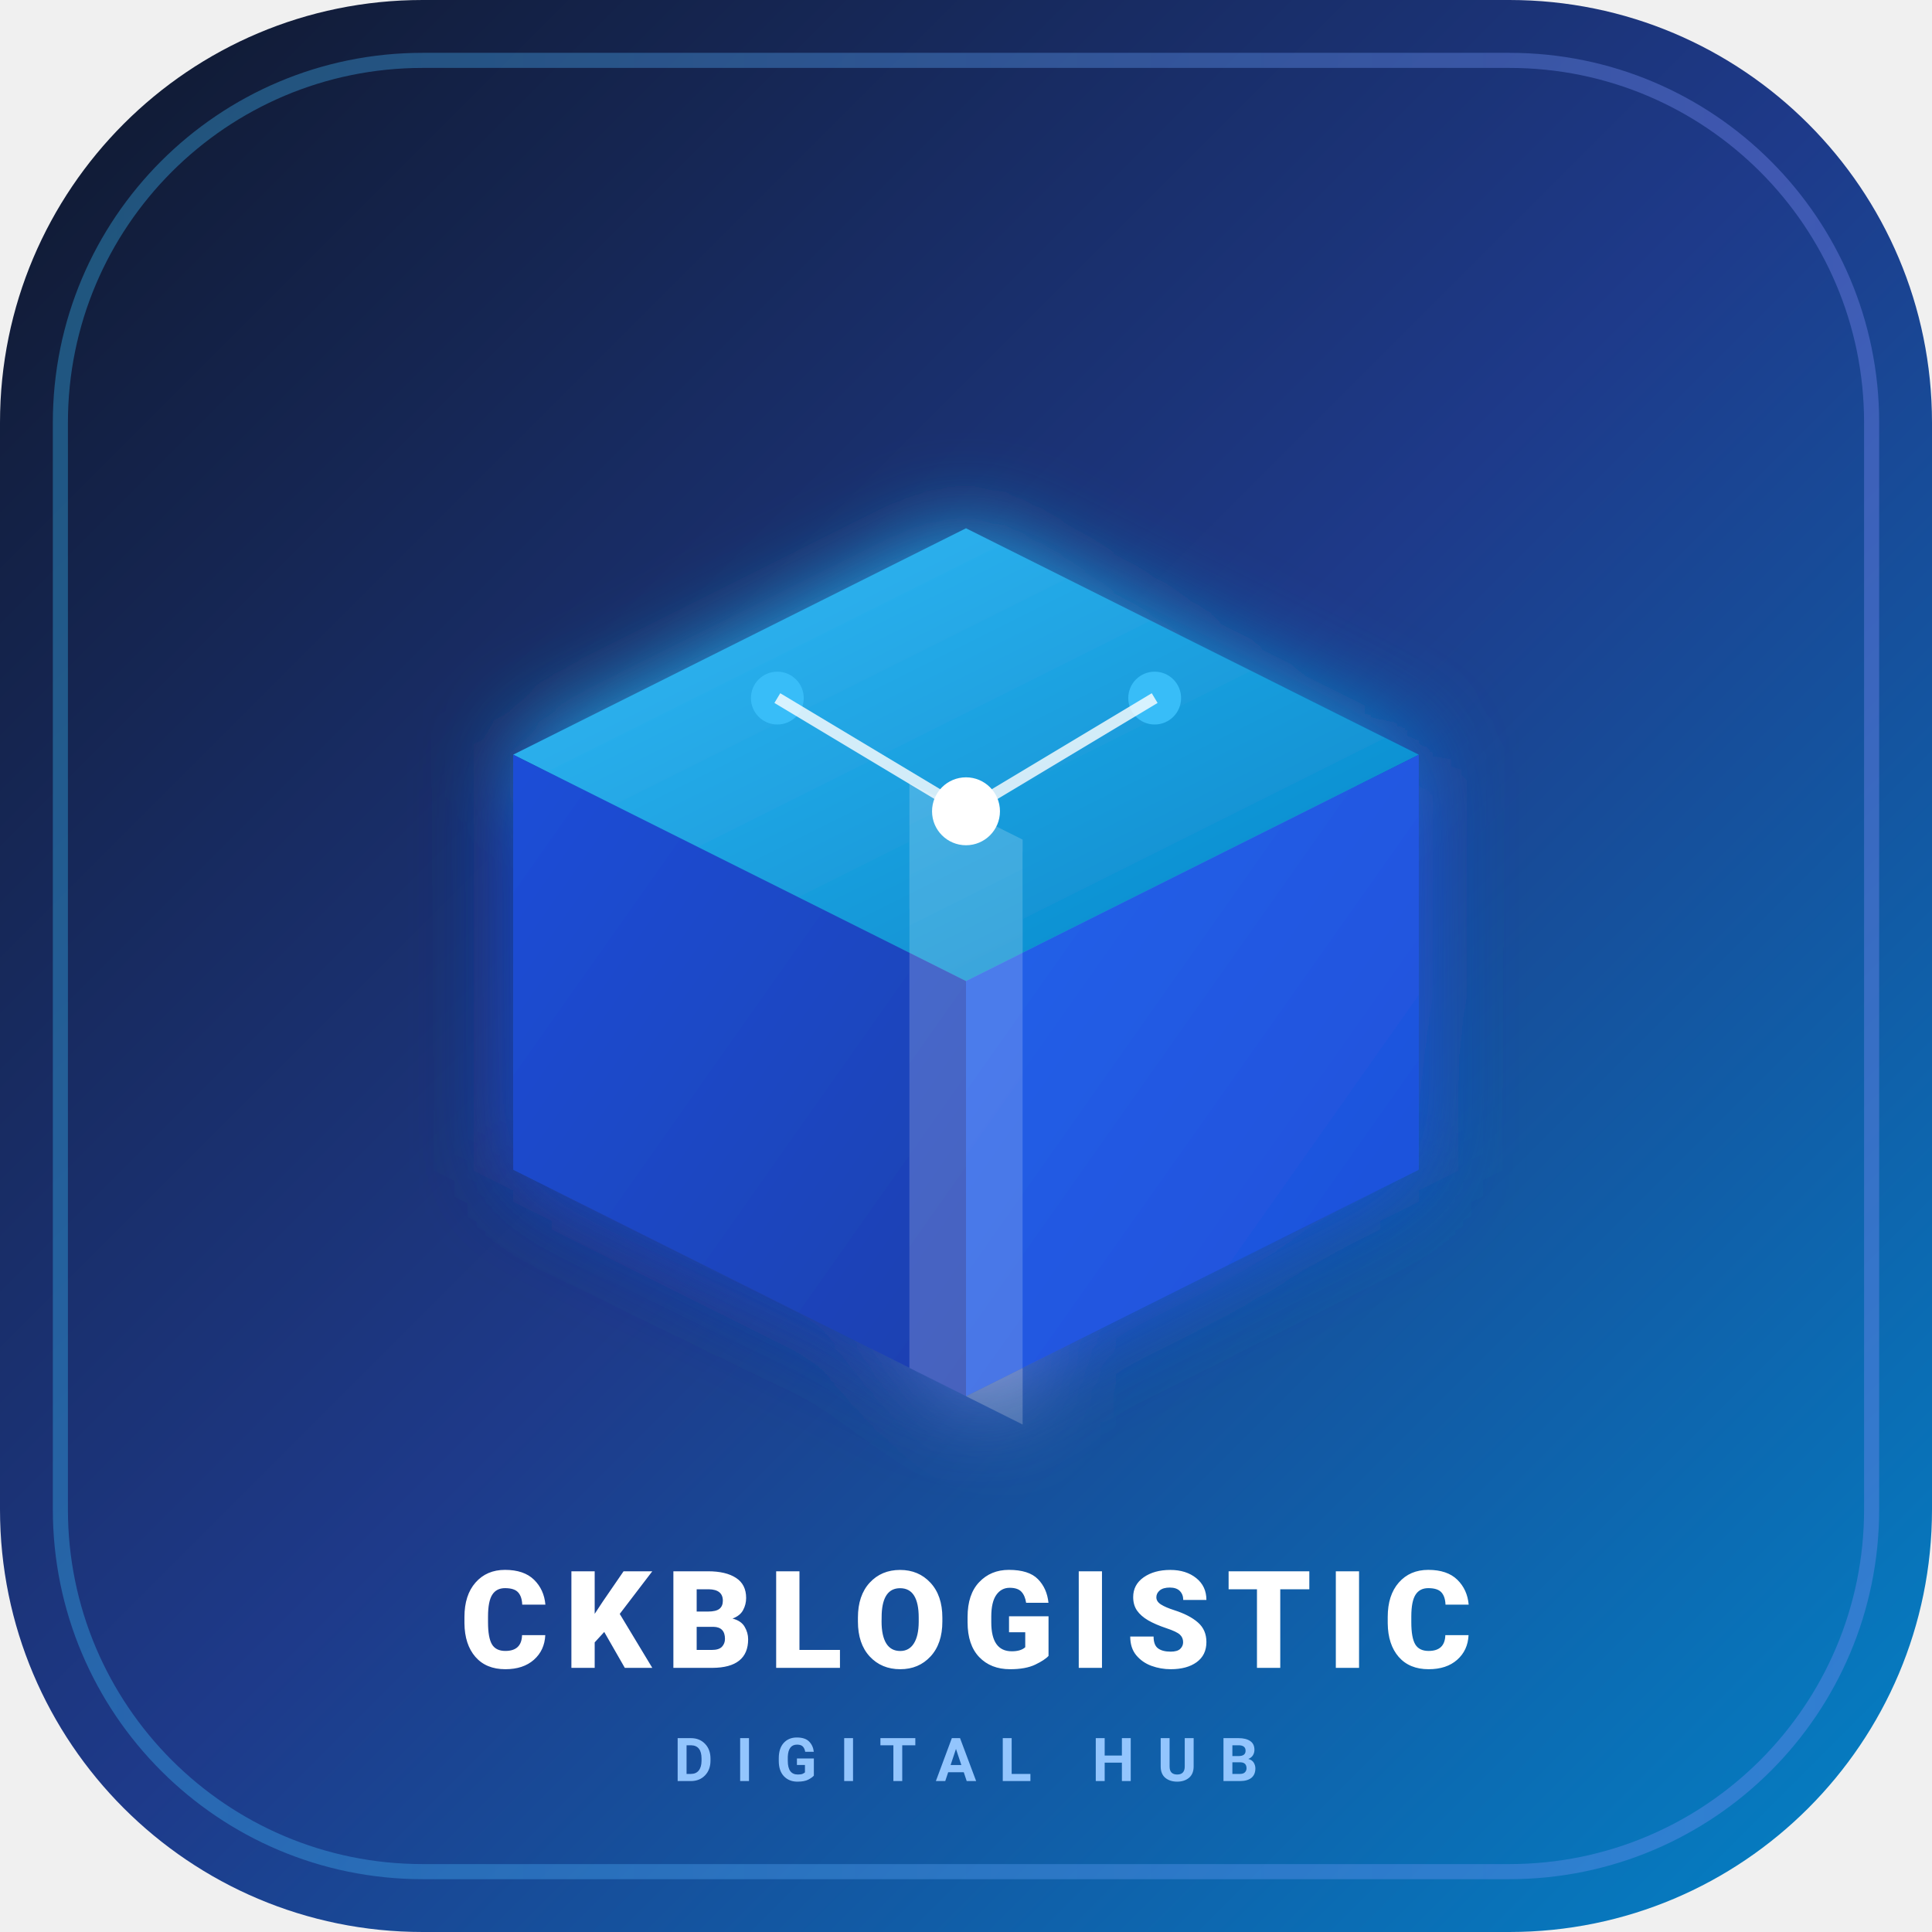
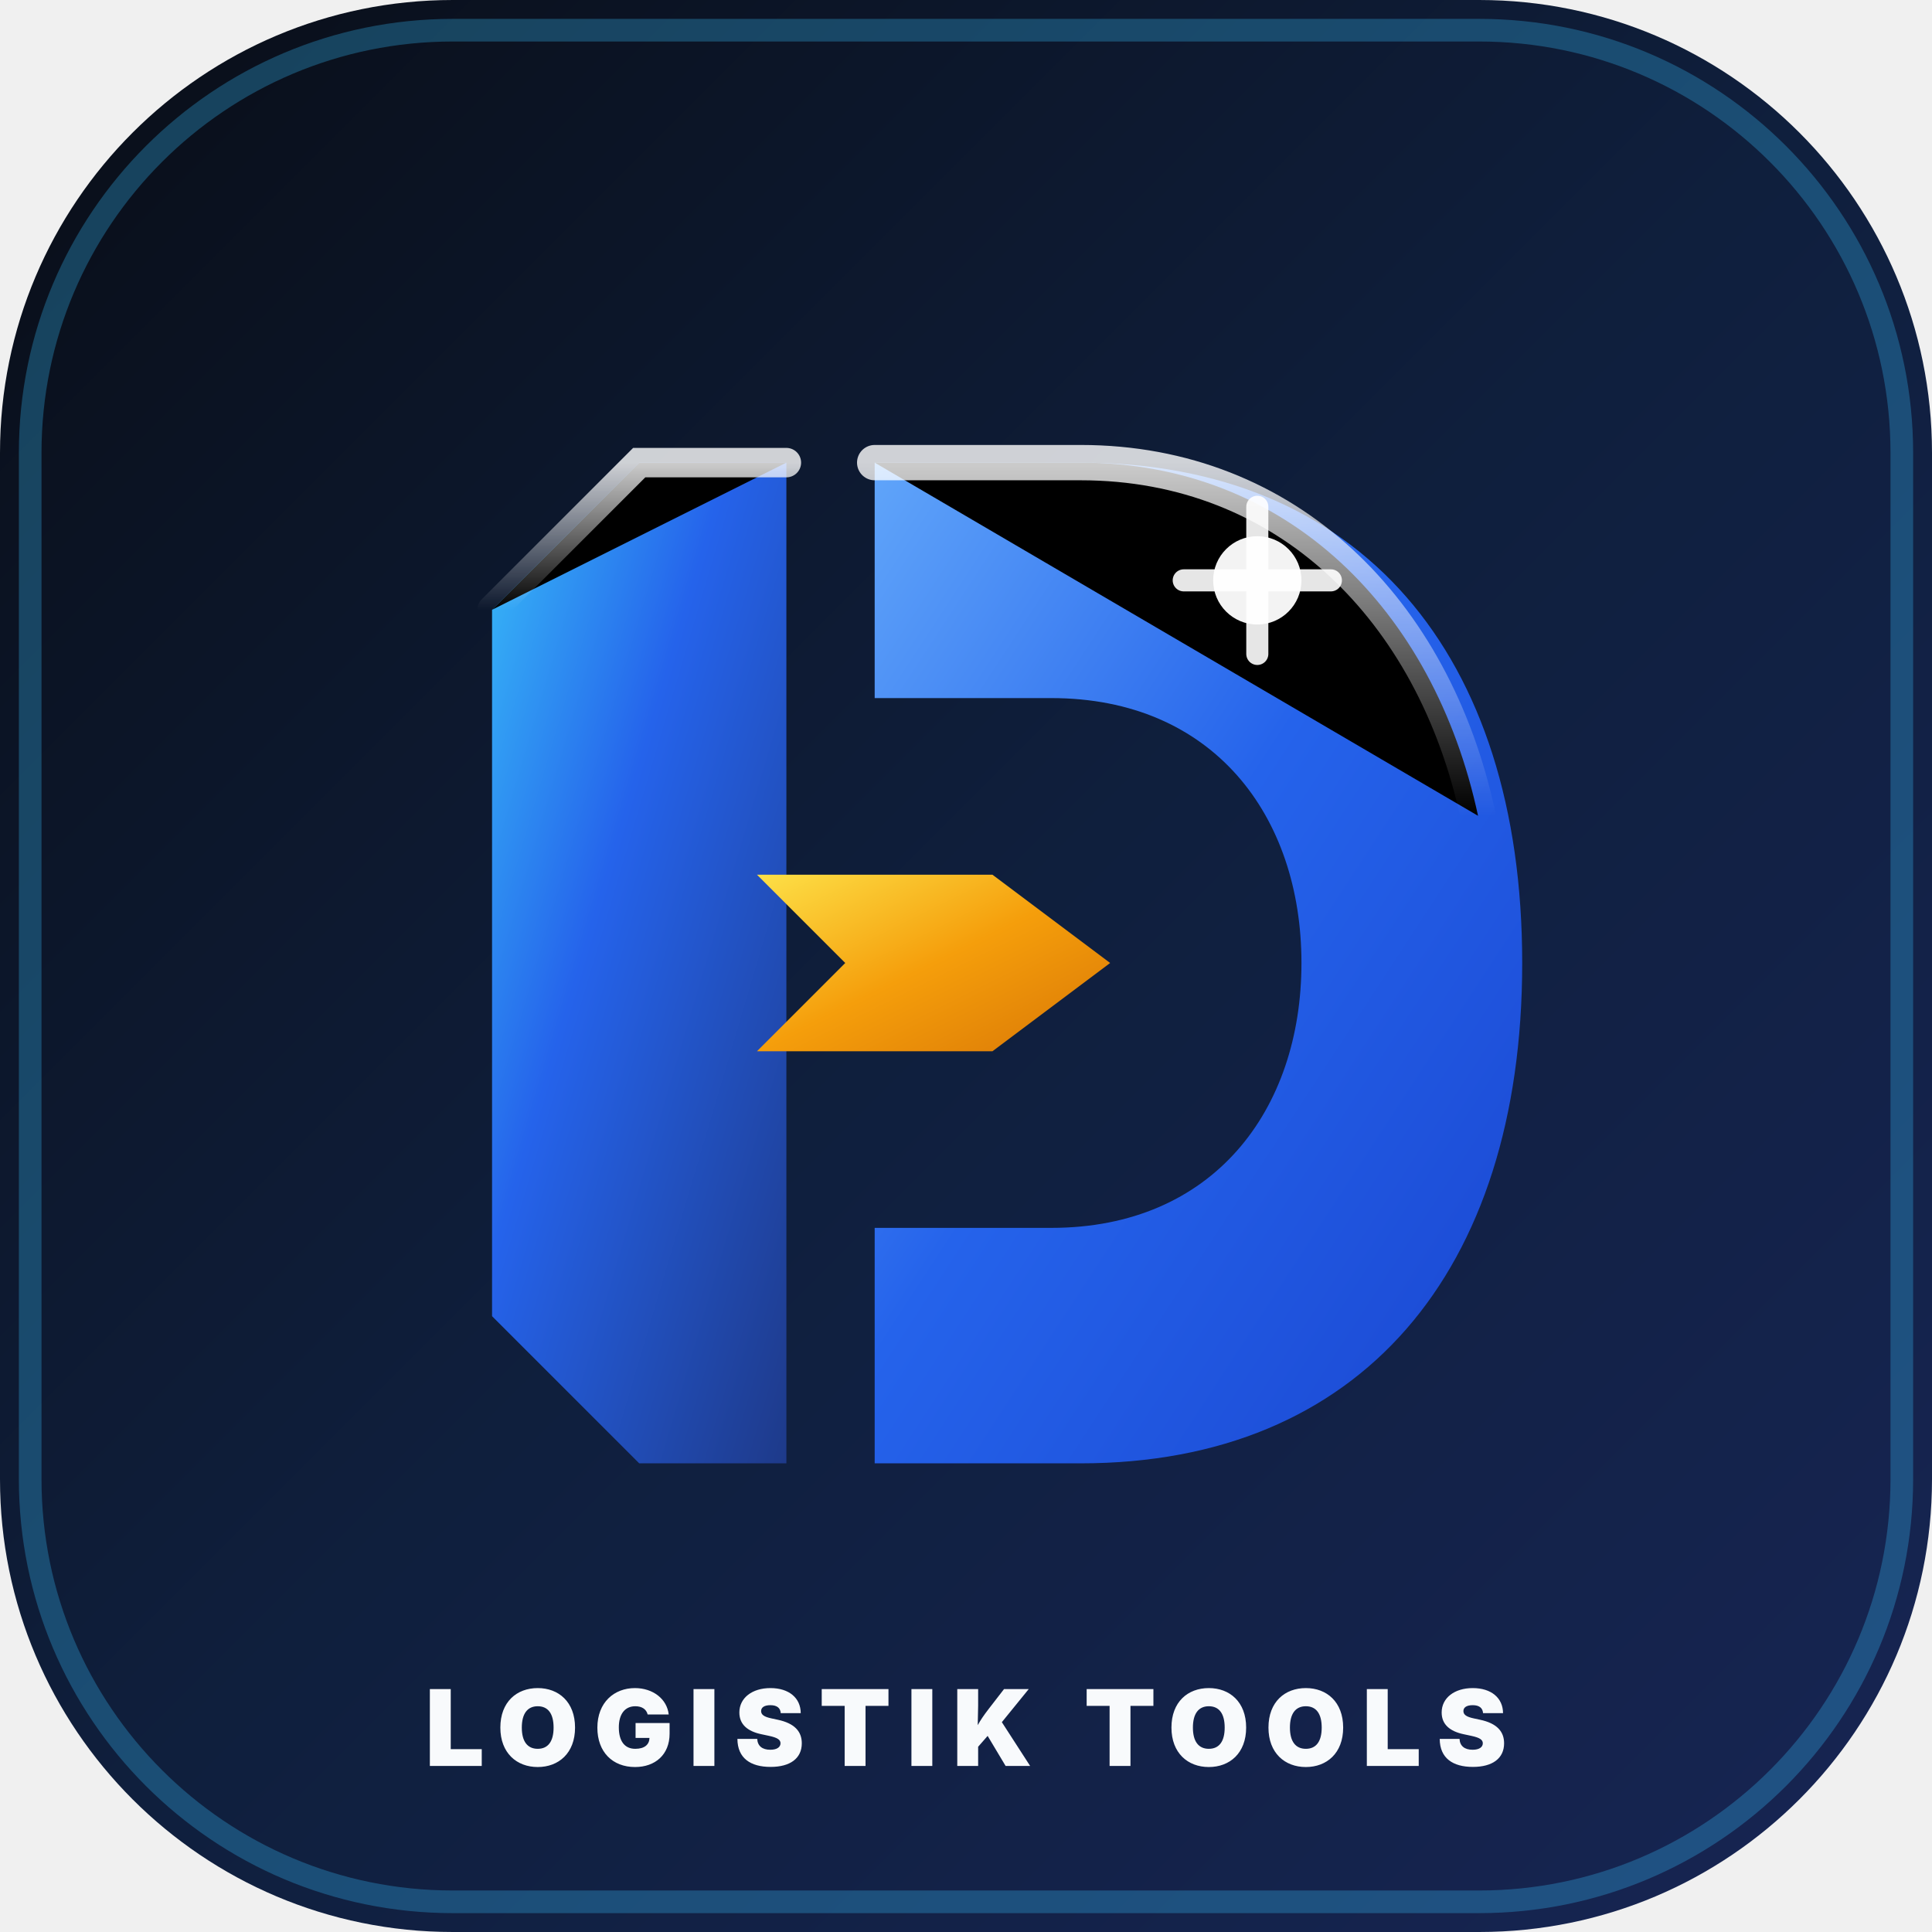
<svg xmlns="http://www.w3.org/2000/svg" viewBox="0 0 512 512" width="512" height="512">
  <defs>
    <linearGradient id="bgGrad" x1="0%" y1="0%" x2="100%" y2="100%">
-       <stop offset="0%" stop-color="#0f172a" />
-       <stop offset="50%" stop-color="#1e3a8a" />
-       <stop offset="100%" stop-color="#0284c7" />
+       <stop offset="0%" stop-color="#090d16" />
+       <stop offset="50%" stop-color="#0f1f3d" />
+       <stop offset="100%" stop-color="#172554" />
    </linearGradient>
-     <linearGradient id="boxTop" x1="0%" y1="0%" x2="100%" y2="100%">
+     <linearGradient id="favSpineGrad" x1="0%" y1="0%" x2="100%" y2="100%">
      <stop offset="0%" stop-color="#38bdf8" />
-       <stop offset="100%" stop-color="#0284c7" />
+       <stop offset="40%" stop-color="#2563eb" />
+       <stop offset="100%" stop-color="#1e3a8a" />
    </linearGradient>
-     <linearGradient id="boxLeft" x1="0%" y1="0%" x2="100%" y2="100%">
-       <stop offset="0%" stop-color="#1d4ed8" />
-       <stop offset="100%" stop-color="#1e40af" />
+     <linearGradient id="favLoopGrad" x1="0%" y1="0%" x2="100%" y2="100%">
+       <stop offset="0%" stop-color="#60a5fa" />
+       <stop offset="45%" stop-color="#2563eb" />
+       <stop offset="85%" stop-color="#1d4ed8" />
+       <stop offset="100%" stop-color="#0f172a" />
    </linearGradient>
-     <linearGradient id="boxRight" x1="0%" y1="0%" x2="100%" y2="100%">
-       <stop offset="0%" stop-color="#2563eb" />
-       <stop offset="100%" stop-color="#1d4ed8" />
+     <linearGradient id="favGoldGrad" x1="0%" y1="0%" x2="100%" y2="100%">
+       <stop offset="0%" stop-color="#fde047" />
+       <stop offset="50%" stop-color="#f59e0b" />
+       <stop offset="100%" stop-color="#d97706" />
    </linearGradient>
-     <linearGradient id="accentGlow" x1="0%" y1="0%" x2="100%" y2="0%">
-       <stop offset="0%" stop-color="#38bdf8" />
-       <stop offset="100%" stop-color="#818cf8" />
+     <linearGradient id="favEdgeBevel" x1="0%" y1="0%" x2="0%" y2="100%">
+       <stop offset="0%" stop-color="#ffffff" stop-opacity="0.8" />
+       <stop offset="100%" stop-color="#ffffff" stop-opacity="0" />
    </linearGradient>
-     <filter id="glow" x="-20%" y="-20%" width="140%" height="140%">
-       <feGaussianBlur stdDeviation="12" result="blur" />
-       <feComposite in="SourceGraphic" in2="blur" operator="over" />
-     </filter>
  </defs>
-   <rect width="512" height="512" rx="112" fill="url(#bgGrad)" />
-   <rect x="16" y="16" width="480" height="480" rx="96" fill="none" stroke="url(#accentGlow)" stroke-width="4" opacity="0.35" />
-   <g transform="translate(256, 230)" filter="url(#glow)">
-     <polygon points="0,-90 120,-30 0,30 -120,-30" fill="url(#boxTop)" />
-     <polygon points="-120,-30 0,30 0,140 -120,80" fill="url(#boxLeft)" />
-     <polygon points="0,30 120,-30 120,80 0,140" fill="url(#boxRight)" />
-     <path d="M-60,-60 L-30,-45 L90,15 L60,0 Z" fill="#ffffff" opacity="0.25" />
-     <path d="M-15,-22.5 L15,-7.5 L15,147.5 L-15,132.5 Z" fill="#ffffff" opacity="0.18" />
+   <rect width="512" height="512" rx="120" fill="url(#bgGrad)" />
+   <rect x="8" y="8" width="496" height="496" rx="112" fill="none" stroke="#38bdf8" stroke-width="6" stroke-opacity="0.3" />
+   <g transform="translate(68, 68) scale(7.8)">
+     <path d="M8 12 L13 7 L18 7 L18 41 L13 41 L8 36 Z" fill="url(#favSpineGrad)" />
+     <path d="M8 12 L13 7 L18 7" stroke="url(#favEdgeBevel)" stroke-width="1" stroke-linecap="round" />
+     <path d="M21 7 L28 7 C37.5 7 43 13.5 43 24 C43 34.5 37.5 41 28 41 L21 41 L21 33 L27 33 C32.5 33 35.5 29 35.5 24 C35.5 19 32.5 15 27 15 L21 15 Z" fill="url(#favLoopGrad)" />
+     <path d="M21 7 L28 7 C35 7 40 12 41.5 19" stroke="url(#favEdgeBevel)" stroke-width="1.2" stroke-linecap="round" />
+     <path d="M17 21 L25 21 L29 24 L25 27 L17 27 L20 24 Z" fill="url(#favGoldGrad)" />
+     <circle cx="34" cy="11" r="1.5" fill="#ffffff" opacity="0.95" />
+     <path d="M34 8.5 V13.5 M31.5 11 H36.5" stroke="#ffffff" stroke-width="0.75" stroke-linecap="round" opacity="0.9" />
  </g>
-   <g transform="translate(256, 210)" fill="#ffffff">
-     <circle cx="-50" cy="-25" r="7" fill="#38bdf8" />
-     <circle cx="50" cy="-25" r="7" fill="#38bdf8" />
-     <circle cx="0" cy="5" r="9" fill="#ffffff" />
-     <line x1="-50" y1="-25" x2="0" y2="5" stroke="#ffffff" stroke-width="3" opacity="0.8" />
-     <line x1="50" y1="-25" x2="0" y2="5" stroke="#ffffff" stroke-width="3" opacity="0.8" />
-   </g>
-   <text x="256" y="442" text-anchor="middle" fill="#ffffff" font-family="-apple-system, BlinkMacSystemFont, 'Segoe UI', Roboto, sans-serif" font-size="36" font-weight="900" letter-spacing="4">
-     CKBLOGISTIC
-   </text>
-   <text x="256" y="472" text-anchor="middle" fill="#93c5fd" font-family="-apple-system, BlinkMacSystemFont, 'Segoe UI', Roboto, sans-serif" font-size="16" font-weight="700" letter-spacing="6">
-     DIGITAL HUB
+   <text x="256" y="468" text-anchor="middle" fill="#f8fafc" font-family="system-ui, -apple-system, sans-serif" font-size="28" font-weight="900" letter-spacing="4">
+     LOGISTIK TOOLS
  </text>
</svg>
